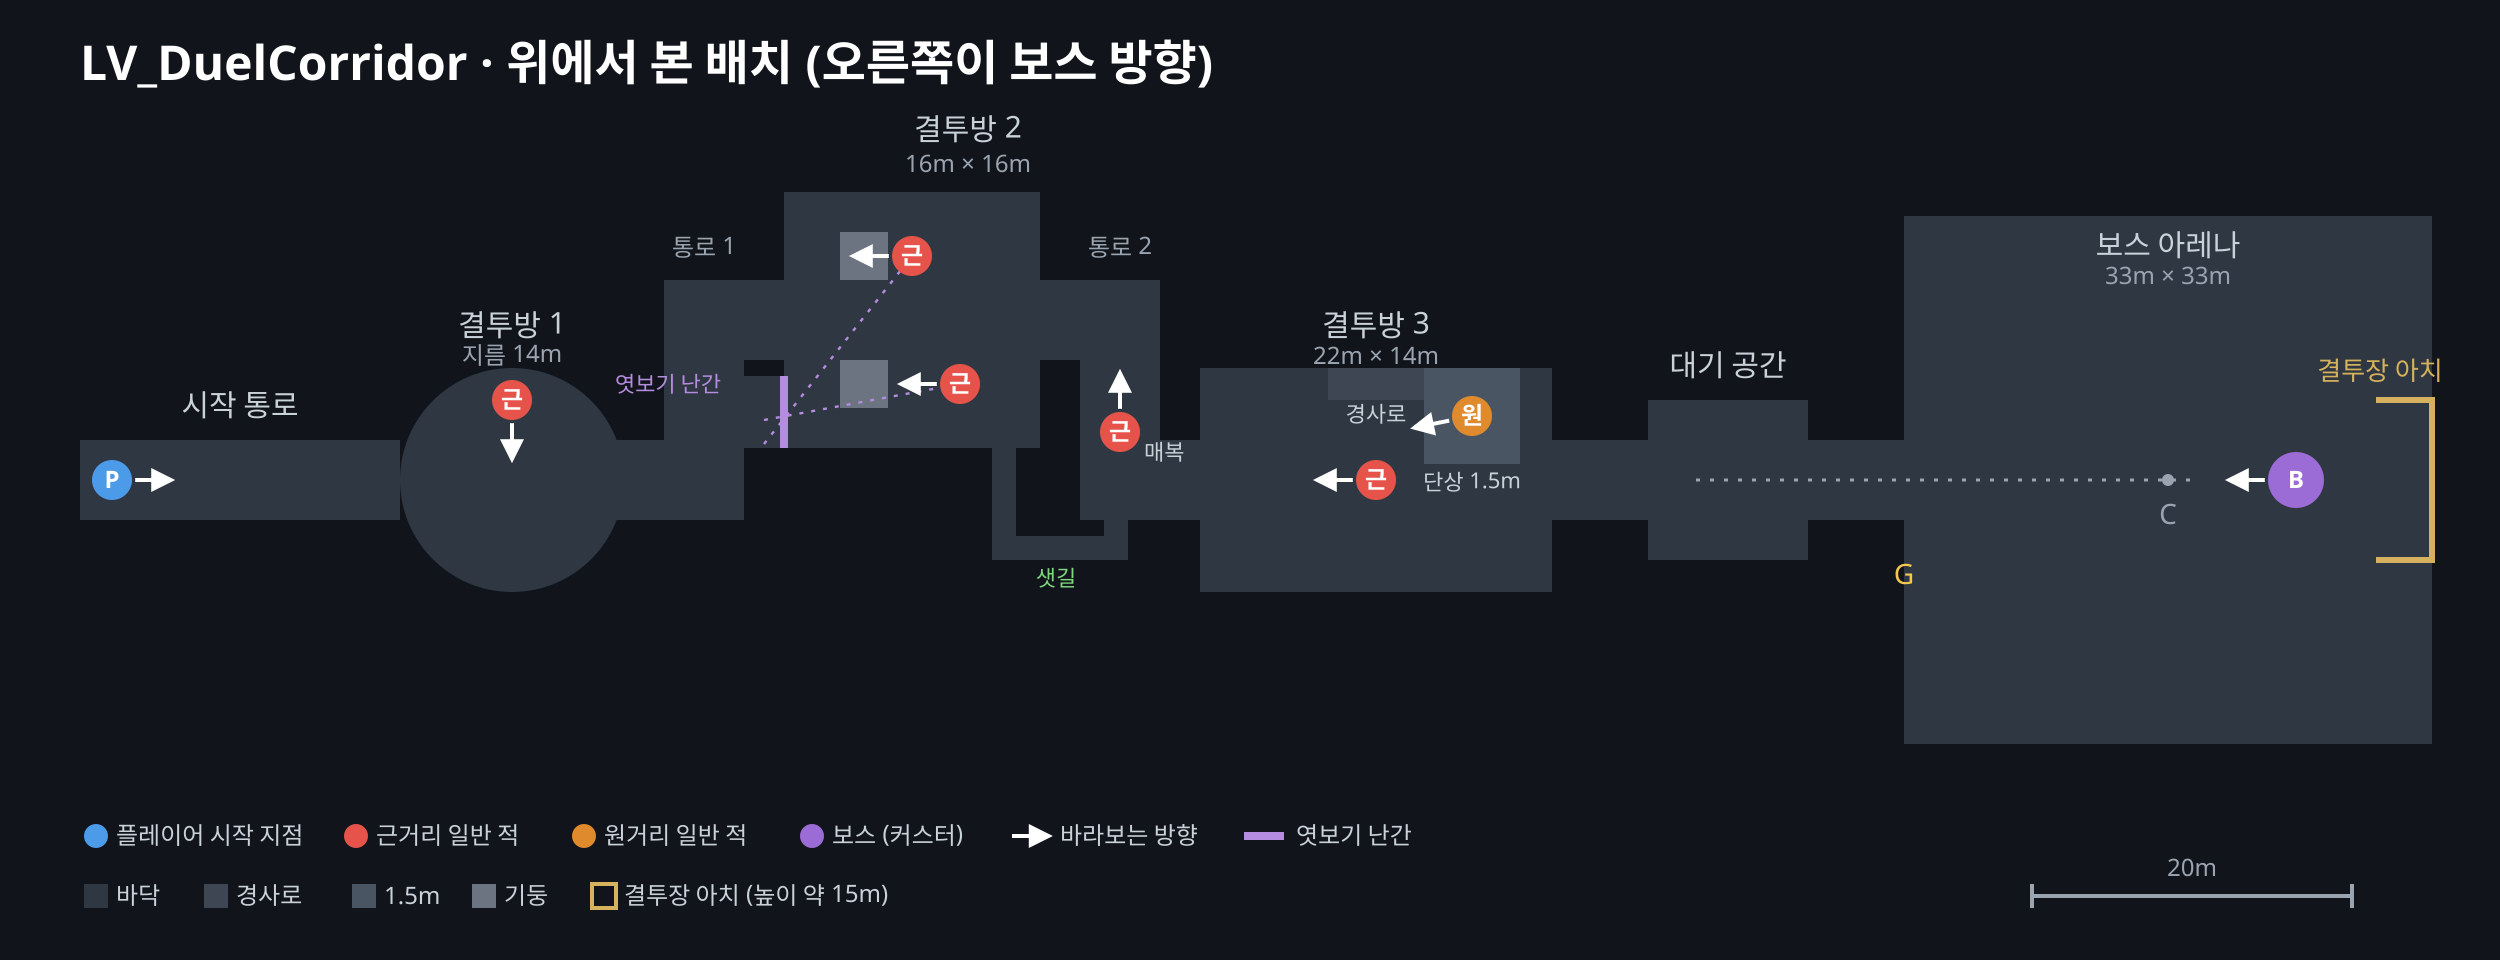
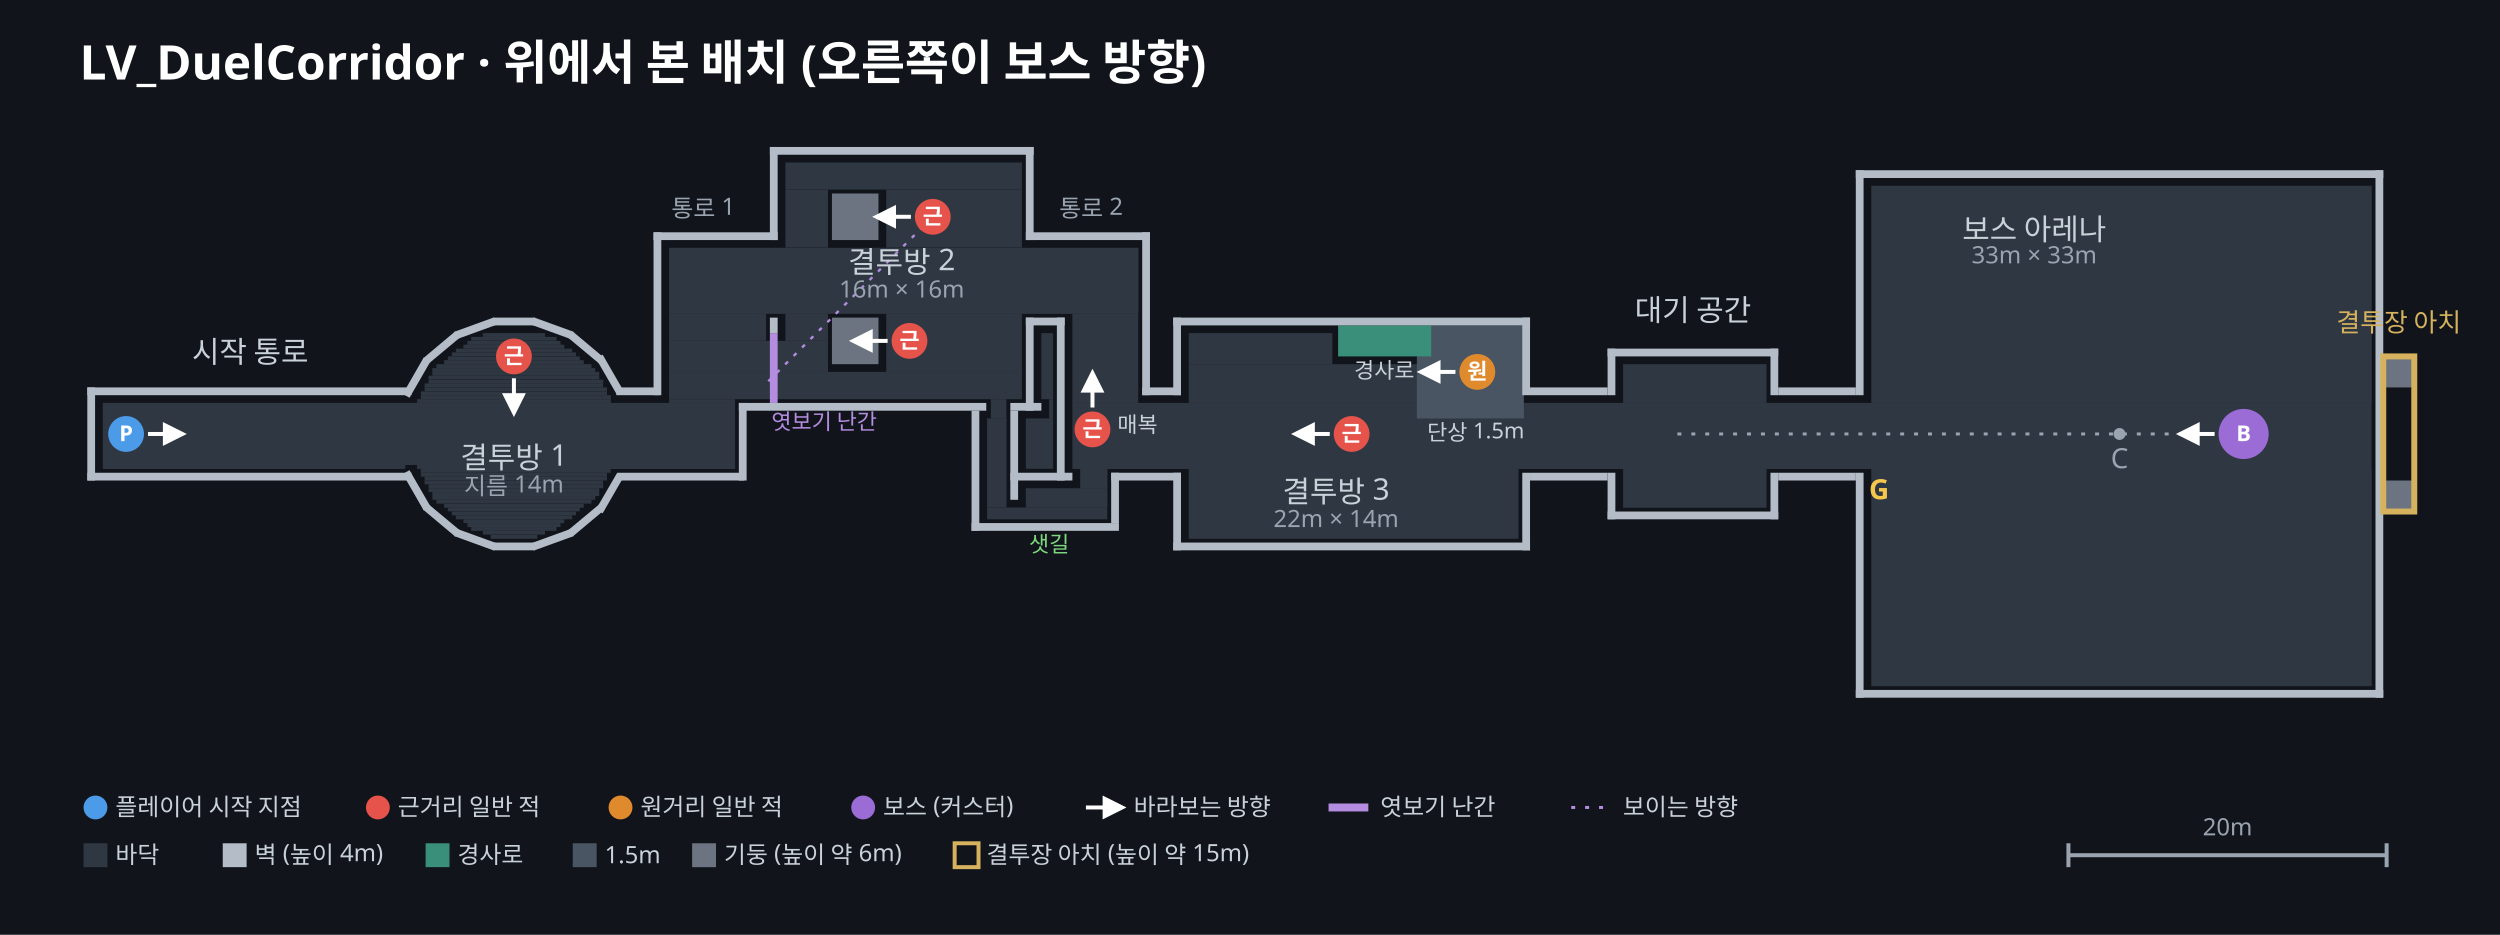
- <svg xmlns="http://www.w3.org/2000/svg" width="1250" height="480" viewBox="0 0 1250 480" font-family="'Malgun Gothic', 'Apple SD Gothic Neo', 'Noto Sans KR', sans-serif">
+ <svg xmlns="http://www.w3.org/2000/svg" width="1257" height="470" viewBox="0 0 1257 470" font-family="'Malgun Gothic', 'Apple SD Gothic Neo', 'Noto Sans KR', sans-serif">
  <defs>
    <marker id="arrowFacing" viewBox="0 0 10 10" refX="8" refY="5" markerWidth="6" markerHeight="6" orient="auto">
      <path d="M0 0 L10 5 L0 10 Z" fill="#FFFFFF" />
    </marker>
  </defs>
-   <rect width="1250" height="480" fill="#11151b" />
-   <text x="40" y="40" font-size="24" font-weight="700" fill="#FFFFFF">LV_DuelCorridor · 위에서 본 배치 (오른쪽이 보스 방향)</text>
-   <rect x="40.0" y="220.0" width="160.0" height="40.0" fill="#2f3742" />
-   <circle cx="256" cy="240" r="56" fill="#2f3742" />
-   <rect x="308.0" y="220.0" width="64.0" height="40.0" fill="#2f3742" />
-   <rect x="332.0" y="140.0" width="40.0" height="120.0" fill="#2f3742" />
-   <rect x="332.0" y="140.0" width="60.0" height="40.0" fill="#2f3742" />
-   <rect x="392.0" y="96.0" width="128.0" height="128.0" fill="#2f3742" />
-   <rect x="372.0" y="188.0" width="20.0" height="36.0" fill="#2f3742" />
-   <rect x="520.0" y="140.0" width="60.0" height="40.0" fill="#2f3742" />
-   <rect x="540.0" y="140.0" width="40.0" height="120.0" fill="#2f3742" />
-   <rect x="540.0" y="220.0" width="60.0" height="40.0" fill="#2f3742" />
-   <rect x="600.0" y="184.0" width="176.0" height="112.0" fill="#2f3742" />
-   <rect x="776.0" y="220.0" width="48.0" height="40.0" fill="#2f3742" />
-   <rect x="824.0" y="200.0" width="80.0" height="80.0" fill="#2f3742" />
-   <rect x="904.0" y="220.0" width="48.0" height="40.0" fill="#2f3742" />
-   <rect x="952.0" y="108.0" width="264.0" height="264.0" fill="#2f3742" />
-   <rect x="496.0" y="224.0" width="12.0" height="56.0" fill="#2f3742" />
-   <rect x="496.0" y="268.0" width="68.0" height="12.0" fill="#2f3742" />
-   <rect x="552.0" y="260.0" width="12.0" height="8.0" fill="#2f3742" />
-   <rect x="420.0" y="180.0" width="24.0" height="24.0" fill="#6b7480" />
-   <rect x="420.0" y="116.0" width="24.0" height="24.0" fill="#6b7480" />
-   <rect x="712.0" y="184.0" width="48.0" height="48.0" fill="#4a5563" />
-   <rect x="664.0" y="184.0" width="48.0" height="16.0" fill="#3d4652" />
-   <g font-size="11" fill="#c9d1d9" text-anchor="middle">
-     <text x="736" y="245">단상 1.5m</text>
-     <text x="688" y="211">경사로</text>
-   </g>
-   <line x1="392.0" y1="224.0" x2="392.0" y2="188.0" stroke="#b48ce0" stroke-width="4" />
-   <g stroke="#b48ce0" stroke-width="1.2" stroke-dasharray="2 4">
-     <line x1="382.0" y1="210" x2="480" y2="192" />
-     <line x1="382.0" y1="222" x2="456" y2="128" />
-   </g>
-   <line x1="848" y1="240" x2="1096" y2="240" stroke="#9aa4b1" stroke-width="1.5" stroke-dasharray="2 5" />
-   <path d="M1188,200.0 L1216,200.0 L1216,280.0 L1188,280.0" fill="none" stroke="#d6b25e" stroke-width="3" />
-   <g font-size="15" fill="#c9d1d9" text-anchor="middle">
-     <text x="120" y="208">시작 통로</text>
-     <text x="256" y="168">결투방 1</text>
-     <text x="484" y="70">결투방 2</text>
-     <text x="688" y="168">결투방 3</text>
-     <text x="864" y="188">대기 공간</text>
-     <text x="1084" y="128">보스 아레나</text>
-     <text x="256" y="182" font-size="12" fill="#9aa4b1">지름 14m</text>
-     <text x="484" y="86" font-size="12" fill="#9aa4b1">16m × 16m</text>
-     <text x="688" y="182" font-size="12" fill="#9aa4b1">22m × 14m</text>
-     <text x="1084" y="142" font-size="12" fill="#9aa4b1">33m × 33m</text>
-     <text x="352" y="128" font-size="12" fill="#9aa4b1">통로 1</text>
-     <text x="560" y="128" font-size="12" fill="#9aa4b1">통로 2</text>
-     <text x="1190" y="190" font-size="13" fill="#d6b25e">결투장 아치</text>
-   </g>
-   <g font-size="11" text-anchor="middle">
-     <text x="334" y="196" fill="#b48ce0">엿보기 난간</text>
-     <text x="528" y="293" fill="#7ed67e">샛길</text>
-   </g>
-   <text x="952" y="292" font-size="14" fill="#f5c84c" text-anchor="middle">G</text>
-   <circle cx="1084.0" cy="240" r="3" fill="#9aa4b1" />
-   <text x="1084.0" y="262" font-size="14" fill="#9aa4b1" text-anchor="middle">C</text>
-   <g stroke="#FFFFFF" stroke-width="2" marker-end="url(#arrowFacing)">
-     <line x1="67.6" y1="240.0" x2="85.2" y2="240.0" />
-     <line x1="256.0" y1="211.6" x2="256.0" y2="229.2" />
-     <line x1="468.4" y1="192.0" x2="450.8" y2="192.0" />
-     <line x1="444.4" y1="128.0" x2="426.8" y2="128.0" />
-     <line x1="560.0" y1="204.4" x2="560.0" y2="186.8" />
-     <line x1="676.4" y1="240.0" x2="658.8" y2="240.0" />
-     <line x1="724.6" y1="210.3" x2="707.4" y2="213.8" />
-     <line x1="1132.4" y1="240.0" x2="1114.8" y2="240.0" />
-   </g>
-   <g font-size="12" font-weight="700" fill="#FFFFFF" text-anchor="middle">
-     <circle cx="56.0" cy="240.0" r="10" fill="#4c9be8" />
-     <text x="56.0" y="244.0">P</text>
-     <circle cx="256.0" cy="200.0" r="10" fill="#e5534b" />
-     <text x="256.0" y="204.0">근</text>
-     <circle cx="480.0" cy="192.0" r="10" fill="#e5534b" />
-     <text x="480.0" y="196.0">근</text>
-     <circle cx="456.0" cy="128.0" r="10" fill="#e5534b" />
-     <text x="456.0" y="132.0">근</text>
-     <circle cx="560.0" cy="216.0" r="10" fill="#e5534b" />
-     <text x="560.0" y="220.0">근</text>
-     <circle cx="688.0" cy="240.0" r="10" fill="#e5534b" />
-     <text x="688.0" y="244.0">근</text>
-     <circle cx="736.0" cy="208.0" r="10" fill="#e08a2e" />
-     <text x="736.0" y="212.0">원</text>
-     <circle cx="1148.0" cy="240.0" r="14" fill="#9b6bd6" />
-     <text x="1148.0" y="244.0">B</text>
-   </g>
-   <text x="572.0" y="230" font-size="11" fill="#c9d1d9">매복</text>
-   <g font-size="12" fill="#c9d1d9">
-     <circle cx="48" cy="418" r="6" fill="#4c9be8" />
-     <text x="58" y="422">플레이어 시작 지점</text>
-     <circle cx="178" cy="418" r="6" fill="#e5534b" />
-     <text x="188" y="422">근거리 일반 적</text>
-     <circle cx="292" cy="418" r="6" fill="#e08a2e" />
-     <text x="302" y="422">원거리 일반 적</text>
-     <circle cx="406" cy="418" r="6" fill="#9b6bd6" />
-     <text x="416" y="422">보스 (커스터)</text>
-     <line x1="506" y1="418" x2="524" y2="418" stroke="#FFFFFF" stroke-width="2" marker-end="url(#arrowFacing)" />
-     <text x="530" y="422">바라보는 방향</text>
-     <line x1="622" y1="418" x2="642" y2="418" stroke="#b48ce0" stroke-width="4" />
-     <text x="648" y="422">엿보기 난간</text>
-     <rect x="42" y="442" width="12" height="12" fill="#2f3742" />
-     <text x="58" y="452">바닥</text>
-     <rect x="102" y="442" width="12" height="12" fill="#3d4652" />
-     <text x="118" y="452">경사로</text>
-     <rect x="176" y="442" width="12" height="12" fill="#4a5563" />
-     <text x="192" y="452">1.5m</text>
-     <rect x="236" y="442" width="12" height="12" fill="#6b7480" />
-     <text x="252" y="452">기둥</text>
-     <rect x="296" y="442" width="12" height="12" fill="none" stroke="#d6b25e" stroke-width="2" />
-     <text x="312" y="452">결투장 아치 (높이 약 15m)</text>
-   </g>
-   <line x1="1016" y1="448" x2="1176" y2="448" stroke="#9aa4b1" stroke-width="2" />
-   <line x1="1016" y1="442" x2="1016" y2="454" stroke="#9aa4b1" stroke-width="2" />
-   <line x1="1176" y1="442" x2="1176" y2="454" stroke="#9aa4b1" stroke-width="2" />
-   <text x="1096" y="438" font-size="12" fill="#9aa4b1" text-anchor="middle">20m</text>
+   <rect width="1257" height="470" fill="#11151b" />
+   <text x="40.0" y="40.0" font-size="24" fill="#FFFFFF" font-weight="700">LV_DuelCorridor · 위에서 본 배치 (오른쪽이 보스 방향)</text>
+   <rect x="394.9" y="81.7" width="118.9" height="13.6" fill="#2f3742" />
+   <rect x="394.9" y="95.3" width="21.4" height="29.2" fill="#2f3742" />
+   <rect x="445.6" y="95.3" width="68.2" height="29.2" fill="#2f3742" />
+   <rect x="336.4" y="124.6" width="236.0" height="33.2" fill="#2f3742" />
+   <rect x="242.8" y="167.5" width="31.2" height="1.9" fill="#2f3742" />
+   <rect x="336.4" y="157.8" width="48.8" height="13.6" fill="#2f3742" />
+   <rect x="394.9" y="157.8" width="21.4" height="13.6" fill="#2f3742" />
+   <rect x="236.9" y="169.4" width="42.9" height="1.9" fill="#2f3742" />
+   <rect x="235.0" y="171.4" width="46.8" height="2.0" fill="#2f3742" />
+   <rect x="233.0" y="173.3" width="50.7" height="2.0" fill="#2f3742" />
+   <rect x="229.2" y="175.3" width="58.5" height="1.9" fill="#2f3742" />
+   <rect x="227.2" y="177.2" width="62.4" height="1.9" fill="#2f3742" />
+   <rect x="225.2" y="179.2" width="66.3" height="1.9" fill="#2f3742" />
+   <rect x="722.5" y="167.5" width="40.9" height="15.6" fill="#2f3742" />
+   <rect x="597.7" y="167.5" width="72.2" height="15.6" fill="#2f3742" />
+   <rect x="223.3" y="181.1" width="70.2" height="2.0" fill="#2f3742" />
+   <rect x="219.4" y="183.1" width="78.0" height="2.0" fill="#2f3742" />
+   <rect x="445.6" y="157.8" width="68.2" height="29.2" fill="#2f3742" />
+   <rect x="336.4" y="171.4" width="79.9" height="15.6" fill="#2f3742" />
+   <rect x="217.4" y="185.1" width="81.9" height="1.9" fill="#2f3742" />
+   <rect x="217.4" y="187.0" width="83.9" height="1.9" fill="#2f3742" />
+   <rect x="215.5" y="188.9" width="85.8" height="1.9" fill="#2f3742" />
+   <rect x="215.5" y="190.9" width="87.8" height="2.0" fill="#2f3742" />
+   <rect x="213.5" y="192.8" width="89.7" height="2.0" fill="#2f3742" />
+   <rect x="213.5" y="194.8" width="91.7" height="1.9" fill="#2f3742" />
+   <rect x="211.6" y="196.8" width="93.6" height="1.9" fill="#2f3742" />
+   <rect x="523.6" y="167.5" width="5.9" height="33.2" fill="#2f3742" />
+   <rect x="336.4" y="187.0" width="177.4" height="13.7" fill="#2f3742" />
+   <rect x="211.6" y="198.7" width="95.5" height="2.0" fill="#2f3742" />
+   <rect x="940.9" y="93.4" width="251.6" height="109.2" fill="#2f3742" />
+   <rect x="539.2" y="157.8" width="33.1" height="44.8" fill="#2f3742" />
+   <rect x="597.7" y="183.1" width="165.8" height="19.5" fill="#2f3742" />
+   <rect x="816.1" y="183.1" width="72.1" height="19.5" fill="#2f3742" />
+   <rect x="336.4" y="200.7" width="33.2" height="1.9" fill="#2f3742" />
+   <rect x="209.7" y="200.7" width="97.5" height="1.9" fill="#2f3742" />
+   <rect x="527.5" y="200.7" width="2.0" height="9.8" fill="#2f3742" />
+   <rect x="498.2" y="200.7" width="7.8" height="9.8" fill="#2f3742" />
+   <rect x="51.7" y="202.6" width="317.9" height="31.2" fill="#2f3742" />
+   <rect x="539.2" y="202.6" width="653.2" height="33.2" fill="#2f3742" />
+   <rect x="515.8" y="210.4" width="13.7" height="25.3" fill="#2f3742" />
+   <rect x="51.7" y="233.8" width="152.1" height="2.0" fill="#2f3742" />
+   <rect x="209.7" y="233.8" width="159.9" height="2.0" fill="#2f3742" />
+   <rect x="211.6" y="235.8" width="95.5" height="1.9" fill="#2f3742" />
+   <rect x="211.6" y="237.7" width="93.6" height="2.0" fill="#2f3742" />
+   <rect x="213.5" y="239.7" width="91.7" height="1.9" fill="#2f3742" />
+   <rect x="213.5" y="241.6" width="89.7" height="1.9" fill="#2f3742" />
+   <rect x="543.1" y="235.8" width="13.7" height="9.8" fill="#2f3742" />
+   <rect x="215.5" y="243.5" width="87.8" height="2.0" fill="#2f3742" />
+   <rect x="215.5" y="245.5" width="85.8" height="1.9" fill="#2f3742" />
+   <rect x="217.4" y="247.4" width="83.9" height="2.0" fill="#2f3742" />
+   <rect x="217.4" y="249.4" width="81.9" height="1.9" fill="#2f3742" />
+   <rect x="219.4" y="251.3" width="78.0" height="1.9" fill="#2f3742" />
+   <rect x="496.3" y="210.4" width="9.8" height="44.8" fill="#2f3742" />
+   <rect x="816.1" y="235.8" width="72.1" height="19.5" fill="#2f3742" />
+   <rect x="515.8" y="245.5" width="41.0" height="9.8" fill="#2f3742" />
+   <rect x="223.3" y="253.3" width="70.2" height="2.0" fill="#2f3742" />
+   <rect x="225.2" y="255.2" width="66.3" height="1.9" fill="#2f3742" />
+   <rect x="227.2" y="257.2" width="62.4" height="1.9" fill="#2f3742" />
+   <rect x="496.3" y="255.2" width="60.4" height="5.9" fill="#2f3742" />
+   <rect x="229.2" y="259.1" width="58.5" height="2.0" fill="#2f3742" />
+   <rect x="233.0" y="261.1" width="50.7" height="1.9" fill="#2f3742" />
+   <rect x="235.0" y="263.0" width="46.8" height="2.0" fill="#2f3742" />
+   <rect x="236.9" y="265.0" width="42.9" height="1.9" fill="#2f3742" />
+   <rect x="242.8" y="266.9" width="31.2" height="1.9" fill="#2f3742" />
+   <rect x="597.7" y="235.8" width="165.8" height="35.1" fill="#2f3742" />
+   <rect x="246.7" y="268.9" width="23.4" height="2.0" fill="#2f3742" />
+   <rect x="940.9" y="235.8" width="251.6" height="109.2" fill="#2f3742" />
+   <polygon points="716.4,186.1 723.1,182.2 719.2,175.4 712.5,179.3" fill="#4a5563" />
+   <polygon points="719.4,210.4 766.2,210.4 766.2,163.6 719.4,163.6" fill="#4a5563" />
+   <polygon points="712.4,210.4 720.2,210.4 720.2,179.2 712.4,179.2" fill="#4a5563" />
+   <polygon points="672.8,179.2 719.6,179.2 719.6,163.6 672.8,163.6" fill="#3a8f7a" />
+   <polygon points="808.3,179.2 894.1,179.2 894.1,175.3 808.3,175.3" fill="#b4bcc7" />
+   <polygon points="558.7,263.0 562.6,263.0 562.6,237.7 558.7,237.7" fill="#b4bcc7" />
+   <polygon points="212.7,256.2 228.9,269.8 231.4,266.8 215.2,253.3" fill="#b4bcc7" />
+   <polygon points="1198.3,257.2 1213.9,257.2 1213.9,241.6 1198.3,241.6" fill="#6b7480" />
+   <polygon points="43.9,241.6 206.9,241.6 206.9,237.7 43.9,237.7" fill="#b4bcc7" />
+   <polygon points="313.5,196.5 303.0,178.3 299.6,180.2 310.2,198.5" fill="#b4bcc7" />
+   <polygon points="515.8,206.5 519.7,206.5 519.7,159.7 515.8,159.7" fill="#b4bcc7" />
+   <polygon points="1194.4,350.8 1198.3,350.8 1198.3,85.6 1194.4,85.6" fill="#b4bcc7" />
+   <polygon points="387.1,120.7 391.0,120.7 391.0,73.9 387.1,73.9" fill="#b4bcc7" />
+   <polygon points="371.5,241.6 375.4,241.6 375.4,202.6 371.5,202.6" fill="#b4bcc7" />
+   <polygon points="268.9,159.7 247.9,159.7 247.9,163.6 268.9,163.6" fill="#b4bcc7" />
+   <polygon points="515.8,120.7 578.2,120.7 578.2,116.8 515.8,116.8" fill="#b4bcc7" />
+   <polygon points="488.5,266.9 562.6,266.9 562.6,263.0 488.5,263.0" fill="#b4bcc7" />
+   <polygon points="765.4,198.7 769.3,198.7 769.3,159.7 765.4,159.7" fill="#b4bcc7" />
+   <polygon points="228.9,166.6 212.7,180.2 215.2,183.1 231.4,169.6" fill="#b4bcc7" />
+   <polygon points="268.5,276.8 288.3,269.6 287.0,265.9 267.2,273.1" fill="#b4bcc7" />
+   <polygon points="386.7,206.5 495.9,206.5 495.9,202.6 386.7,202.6" fill="#b4bcc7" />
+   <polygon points="589.9,163.6 769.3,163.6 769.3,159.7 589.9,159.7" fill="#b4bcc7" />
+   <polygon points="894.1,198.7 933.1,198.7 933.1,194.8 894.1,194.8" fill="#b4bcc7" />
+   <polygon points="933.1,198.7 937.0,198.7 937.0,85.6 933.1,85.6" fill="#b4bcc7" />
+   <polygon points="933.1,350.8 1198.3,350.8 1198.3,346.9 933.1,346.9" fill="#b4bcc7" />
+   <polygon points="202.5,238.3 213.0,256.6 216.4,254.6 205.9,236.4" fill="#b4bcc7" />
+   <polygon points="508.0,251.3 511.9,251.3 511.9,206.5 508.0,206.5" fill="#b4bcc7" />
+   <polygon points="765.4,276.7 769.3,276.7 769.3,237.7 765.4,237.7" fill="#b4bcc7" />
+   <polygon points="933.1,350.8 937.0,350.8 937.0,237.7 933.1,237.7" fill="#b4bcc7" />
+   <polygon points="589.9,276.7 593.8,276.7 593.8,237.7 589.9,237.7" fill="#b4bcc7" />
+   <polygon points="310.3,241.6 374.2,241.6 374.2,237.7 310.3,237.7" fill="#b4bcc7" />
+   <polygon points="387.1,202.6 391.0,202.6 391.0,167.5 387.1,167.5" fill="#b48ce0" />
+   <polygon points="288.3,166.8 268.5,159.6 267.2,163.3 287.0,170.5" fill="#b4bcc7" />
+   <polygon points="894.1,241.6 933.1,241.6 933.1,237.7 894.1,237.7" fill="#b4bcc7" />
+   <polygon points="589.9,276.7 769.3,276.7 769.3,272.8 589.9,272.8" fill="#b4bcc7" />
+   <polygon points="531.4,241.6 535.3,241.6 535.3,159.7 531.4,159.7" fill="#b4bcc7" />
+   <polygon points="247.9,276.7 268.9,276.7 268.9,272.8 247.9,272.8" fill="#b4bcc7" />
+   <polygon points="769.3,198.7 808.3,198.7 808.3,194.8 769.3,194.8" fill="#b4bcc7" />
+   <polygon points="418.3,120.7 441.7,120.7 441.7,97.3 418.3,97.3" fill="#6b7480" />
+   <polygon points="328.6,120.7 391.0,120.7 391.0,116.8 328.6,116.8" fill="#b4bcc7" />
+   <polygon points="418.3,183.1 441.7,183.1 441.7,159.7 418.3,159.7" fill="#6b7480" />
+   <polygon points="890.2,261.1 894.1,261.1 894.1,237.7 890.2,237.7" fill="#b4bcc7" />
+   <polygon points="371.5,206.5 387.1,206.5 387.1,202.6 371.5,202.6" fill="#b4bcc7" />
+   <polygon points="228.5,269.6 248.3,276.8 249.6,273.1 229.8,265.9" fill="#b4bcc7" />
+   <polygon points="309.9,198.7 331.7,198.7 331.7,194.8 309.9,194.8" fill="#b4bcc7" />
+   <polygon points="488.5,266.9 492.4,266.9 492.4,206.5 488.5,206.5" fill="#b4bcc7" />
+   <polygon points="287.9,269.8 304.1,256.2 301.6,253.3 285.4,266.8" fill="#b4bcc7" />
+   <polygon points="515.8,163.6 535.3,163.6 535.3,159.7 515.8,159.7" fill="#b4bcc7" />
+   <polygon points="1198.3,194.8 1213.9,194.8 1213.9,179.2 1198.3,179.2" fill="#6b7480" />
+   <polygon points="43.9,241.6 47.8,241.6 47.8,194.8 43.9,194.8" fill="#b4bcc7" />
+   <polygon points="328.6,198.7 332.5,198.7 332.5,116.8 328.6,116.8" fill="#b4bcc7" />
+   <polygon points="508.0,241.6 539.2,241.6 539.2,237.7 508.0,237.7" fill="#b4bcc7" />
+   <polygon points="558.7,241.6 593.8,241.6 593.8,237.7 558.7,237.7" fill="#b4bcc7" />
+   <polygon points="589.9,198.7 593.8,198.7 593.8,159.7 589.9,159.7" fill="#b4bcc7" />
+   <polygon points="574.3,198.7 578.2,198.7 578.2,116.8 574.3,116.8" fill="#b4bcc7" />
+   <polygon points="213.0,179.8 202.5,198.1 205.9,200.0 216.4,181.8" fill="#b4bcc7" />
+   <polygon points="304.1,180.2 287.9,166.6 285.4,169.6 301.6,183.1" fill="#b4bcc7" />
+   <polygon points="769.3,241.6 808.3,241.6 808.3,237.7 769.3,237.7" fill="#b4bcc7" />
+   <polygon points="808.3,261.1 894.1,261.1 894.1,257.2 808.3,257.2" fill="#b4bcc7" />
+   <polygon points="387.1,77.8 519.7,77.8 519.7,73.9 387.1,73.9" fill="#b4bcc7" />
+   <polygon points="248.3,159.6 228.5,166.8 229.8,170.5 249.6,163.3" fill="#b4bcc7" />
+   <polygon points="387.1,167.5 391.0,167.5 391.0,159.7 387.1,159.7" fill="#b4bcc7" />
+   <polygon points="43.9,198.7 206.9,198.7 206.9,194.8 43.9,194.8" fill="#b4bcc7" />
+   <polygon points="515.8,120.7 519.7,120.7 519.7,73.9 515.8,73.9" fill="#b4bcc7" />
+   <polygon points="890.2,198.7 894.1,198.7 894.1,175.3 890.2,175.3" fill="#b4bcc7" />
+   <polygon points="808.3,261.1 812.2,261.1 812.2,237.7 808.3,237.7" fill="#b4bcc7" />
+   <polygon points="808.3,198.7 812.2,198.7 812.2,175.3 808.3,175.3" fill="#b4bcc7" />
+   <polygon points="303.0,258.1 313.5,239.9 310.2,237.9 299.6,256.2" fill="#b4bcc7" />
+   <polygon points="574.3,198.7 593.8,198.7 593.8,194.8 574.3,194.8" fill="#b4bcc7" />
+   <polygon points="933.1,89.5 1198.3,89.5 1198.3,85.6 933.1,85.6" fill="#b4bcc7" />
+   <polygon points="508.0,206.5 523.6,206.5 523.6,202.6 508.0,202.6" fill="#b4bcc7" />
+   <rect x="1198.3" y="179.2" width="15.6" height="78.0" fill="none" stroke="#d6b25e" stroke-width="3" />
+   <line x1="386.3" y1="191.7" x2="469.0" y2="109.0" stroke="#b48ce0" stroke-width="1.2" stroke-dasharray="2 4" />
+   <line x1="843.4" y1="218.2" x2="1100.8" y2="218.2" stroke="#9aa4b1" stroke-width="1.5" stroke-dasharray="2 5" />
+   <line x1="446.3" y1="171.4" x2="429.2" y2="171.4" stroke="#FFFFFF" stroke-width="2" marker-end="url(#arrowFacing)" />
+   <line x1="458.0" y1="109.0" x2="440.9" y2="109.0" stroke="#FFFFFF" stroke-width="2" marker-end="url(#arrowFacing)" />
+   <line x1="258.4" y1="190.2" x2="258.4" y2="207.3" stroke="#FFFFFF" stroke-width="2" marker-end="url(#arrowFacing)" />
+   <line x1="668.6" y1="218.2" x2="651.5" y2="218.2" stroke="#FFFFFF" stroke-width="2" marker-end="url(#arrowFacing)" />
+   <line x1="74.4" y1="218.2" x2="91.5" y2="218.2" stroke="#FFFFFF" stroke-width="2" marker-end="url(#arrowFacing)" />
+   <line x1="731.8" y1="187.0" x2="714.7" y2="187.0" stroke="#FFFFFF" stroke-width="2" marker-end="url(#arrowFacing)" />
+   <line x1="1113.5" y1="218.2" x2="1096.4" y2="218.2" stroke="#FFFFFF" stroke-width="2" marker-end="url(#arrowFacing)" />
+   <line x1="549.3" y1="204.9" x2="549.3" y2="187.8" stroke="#FFFFFF" stroke-width="2" marker-end="url(#arrowFacing)" />
+   <circle cx="457.3" cy="171.4" r="9" fill="#e5534b" />
+   <text x="457.3" y="175.0" font-size="11" fill="#FFFFFF" font-weight="700" text-anchor="middle">근</text>
+   <circle cx="469.0" cy="109.0" r="9" fill="#e5534b" />
+   <text x="469.0" y="112.6" font-size="11" fill="#FFFFFF" font-weight="700" text-anchor="middle">근</text>
+   <circle cx="258.4" cy="179.2" r="9" fill="#e5534b" />
+   <text x="258.4" y="182.8" font-size="11" fill="#FFFFFF" font-weight="700" text-anchor="middle">근</text>
+   <circle cx="679.6" cy="218.2" r="9" fill="#e5534b" />
+   <text x="679.6" y="221.8" font-size="11" fill="#FFFFFF" font-weight="700" text-anchor="middle">근</text>
+   <circle cx="63.4" cy="218.2" r="9" fill="#4c9be8" />
+   <text x="63.4" y="221.8" font-size="11" fill="#FFFFFF" font-weight="700" text-anchor="middle">P</text>
+   <circle cx="742.8" cy="187.0" r="9" fill="#e08a2e" />
+   <text x="742.8" y="190.6" font-size="11" fill="#FFFFFF" font-weight="700" text-anchor="middle">원</text>
+   <circle cx="1128.1" cy="218.2" r="12.6" fill="#9b6bd6" />
+   <text x="1128.1" y="221.8" font-size="11" fill="#FFFFFF" font-weight="700" text-anchor="middle">B</text>
+   <circle cx="549.3" cy="215.9" r="9" fill="#e5534b" />
+   <text x="549.3" y="219.5" font-size="11" fill="#FFFFFF" font-weight="700" text-anchor="middle">근</text>
+   <text x="125.8" y="182.3" font-size="15" fill="#c9d1d9" text-anchor="middle">시작 통로</text>
+   <text x="258.4" y="235.4" font-size="15" fill="#c9d1d9" text-anchor="middle">결투방 1</text>
+   <text x="258.4" y="248.6" font-size="12" fill="#9aa4b1" text-anchor="middle">지름 14m</text>
+   <text x="453.4" y="137.1" font-size="15" fill="#c9d1d9" text-anchor="middle">결투방 2</text>
+   <text x="453.4" y="149.6" font-size="12" fill="#9aa4b1" text-anchor="middle">16m × 16m</text>
+   <text x="353.6" y="109.0" font-size="12" fill="#9aa4b1" text-anchor="middle">통로 1</text>
+   <text x="548.6" y="109.0" font-size="12" fill="#9aa4b1" text-anchor="middle">통로 2</text>
+   <text x="671.8" y="252.5" font-size="15" fill="#c9d1d9" text-anchor="middle">결투방 3</text>
+   <text x="671.8" y="265.0" font-size="12" fill="#9aa4b1" text-anchor="middle">22m × 14m</text>
+   <text x="851.2" y="161.3" font-size="15" fill="#c9d1d9" text-anchor="middle">대기 공간</text>
+   <text x="1022.8" y="120.7" font-size="15" fill="#c9d1d9" text-anchor="middle">보스 아레나</text>
+   <text x="1022.8" y="132.4" font-size="12" fill="#9aa4b1" text-anchor="middle">33m × 33m</text>
+   <text x="1206.1" y="166.7" font-size="13" fill="#d6b25e" text-anchor="middle">결투장 아치</text>
+   <text x="742.0" y="221.3" font-size="11" fill="#c9d1d9" text-anchor="middle">단상 1.5m</text>
+   <text x="696.0" y="190.1" font-size="11" fill="#c9d1d9" text-anchor="middle">경사로</text>
+   <text x="414.4" y="215.9" font-size="11" fill="#b48ce0" text-anchor="middle">엿보기 난간</text>
+   <text x="527.5" y="277.5" font-size="11" fill="#7ed67e" text-anchor="middle">샛길</text>
+   <text x="944.8" y="251.0" font-size="14" fill="#f5c84c" font-weight="700" text-anchor="middle">G</text>
+   <text x="1065.7" y="235.4" font-size="14" fill="#9aa4b1" text-anchor="middle">C</text>
+   <text x="561.8" y="217.4" font-size="11" fill="#c9d1d9" text-anchor="start">매복</text>
+   <circle cx="1065.7" cy="218.2" r="3" fill="#9aa4b1" />
+   <circle cx="48.0" cy="406.0" r="6" fill="#4c9be8" />
+   <text x="58.0" y="410.0" font-size="12" fill="#c9d1d9">플레이어 시작 지점</text>
+   <circle cx="190.0" cy="406.0" r="6" fill="#e5534b" />
+   <text x="200.0" y="410.0" font-size="12" fill="#c9d1d9">근거리 일반 적</text>
+   <circle cx="312.0" cy="406.0" r="6" fill="#e08a2e" />
+   <text x="322.0" y="410.0" font-size="12" fill="#c9d1d9">원거리 일반 적</text>
+   <circle cx="434.0" cy="406.0" r="6" fill="#9b6bd6" />
+   <text x="444.0" y="410.0" font-size="12" fill="#c9d1d9">보스 (커스터)</text>
+   <line x1="546.0" y1="406.0" x2="564.0" y2="406.0" stroke="#FFFFFF" stroke-width="2" marker-end="url(#arrowFacing)" />
+   <text x="570.0" y="410.0" font-size="12" fill="#c9d1d9">바라보는 방향</text>
+   <line x1="668.0" y1="406.0" x2="688.0" y2="406.0" stroke="#b48ce0" stroke-width="4" />
+   <text x="694.0" y="410.0" font-size="12" fill="#c9d1d9">엿보기 난간</text>
+   <line x1="790.0" y1="406.0" x2="810.0" y2="406.0" stroke="#b48ce0" stroke-width="1.5" stroke-dasharray="2 5" />
+   <text x="816.0" y="410.0" font-size="12" fill="#c9d1d9">보이는 방향</text>
+   <rect x="42.0" y="424.0" width="12.0" height="12.0" fill="#2f3742" />
+   <text x="58.0" y="434.0" font-size="12" fill="#c9d1d9">바닥</text>
+   <rect x="112.0" y="424.0" width="12.0" height="12.0" fill="#b4bcc7" />
+   <text x="128.0" y="434.0" font-size="12" fill="#c9d1d9">벽 (높이 4m)</text>
+   <rect x="214.0" y="424.0" width="12.0" height="12.0" fill="#3a8f7a" />
+   <text x="230.0" y="434.0" font-size="12" fill="#c9d1d9">경사로</text>
+   <rect x="288.0" y="424.0" width="12.0" height="12.0" fill="#4a5563" />
+   <text x="304.0" y="434.0" font-size="12" fill="#c9d1d9">1.5m</text>
+   <rect x="348.0" y="424.0" width="12.0" height="12.0" fill="#6b7480" />
+   <text x="364.0" y="434.0" font-size="12" fill="#c9d1d9">기둥 (높이 약 6m)</text>
+   <rect x="480.0" y="424.0" width="12.0" height="12.0" fill="none" stroke="#d6b25e" stroke-width="2" />
+   <text x="496.0" y="434.0" font-size="12" fill="#c9d1d9">결투장 아치 (높이 약 15m)</text>
+   <line x1="1040.0" y1="430.0" x2="1200.0" y2="430.0" stroke="#9aa4b1" stroke-width="2" />
+   <line x1="1040.0" y1="424.0" x2="1040.0" y2="436.0" stroke="#9aa4b1" stroke-width="2" />
+   <line x1="1200.0" y1="424.0" x2="1200.0" y2="436.0" stroke="#9aa4b1" stroke-width="2" />
+   <text x="1120.0" y="420.0" font-size="12" fill="#9aa4b1" text-anchor="middle">20m</text>
</svg>
